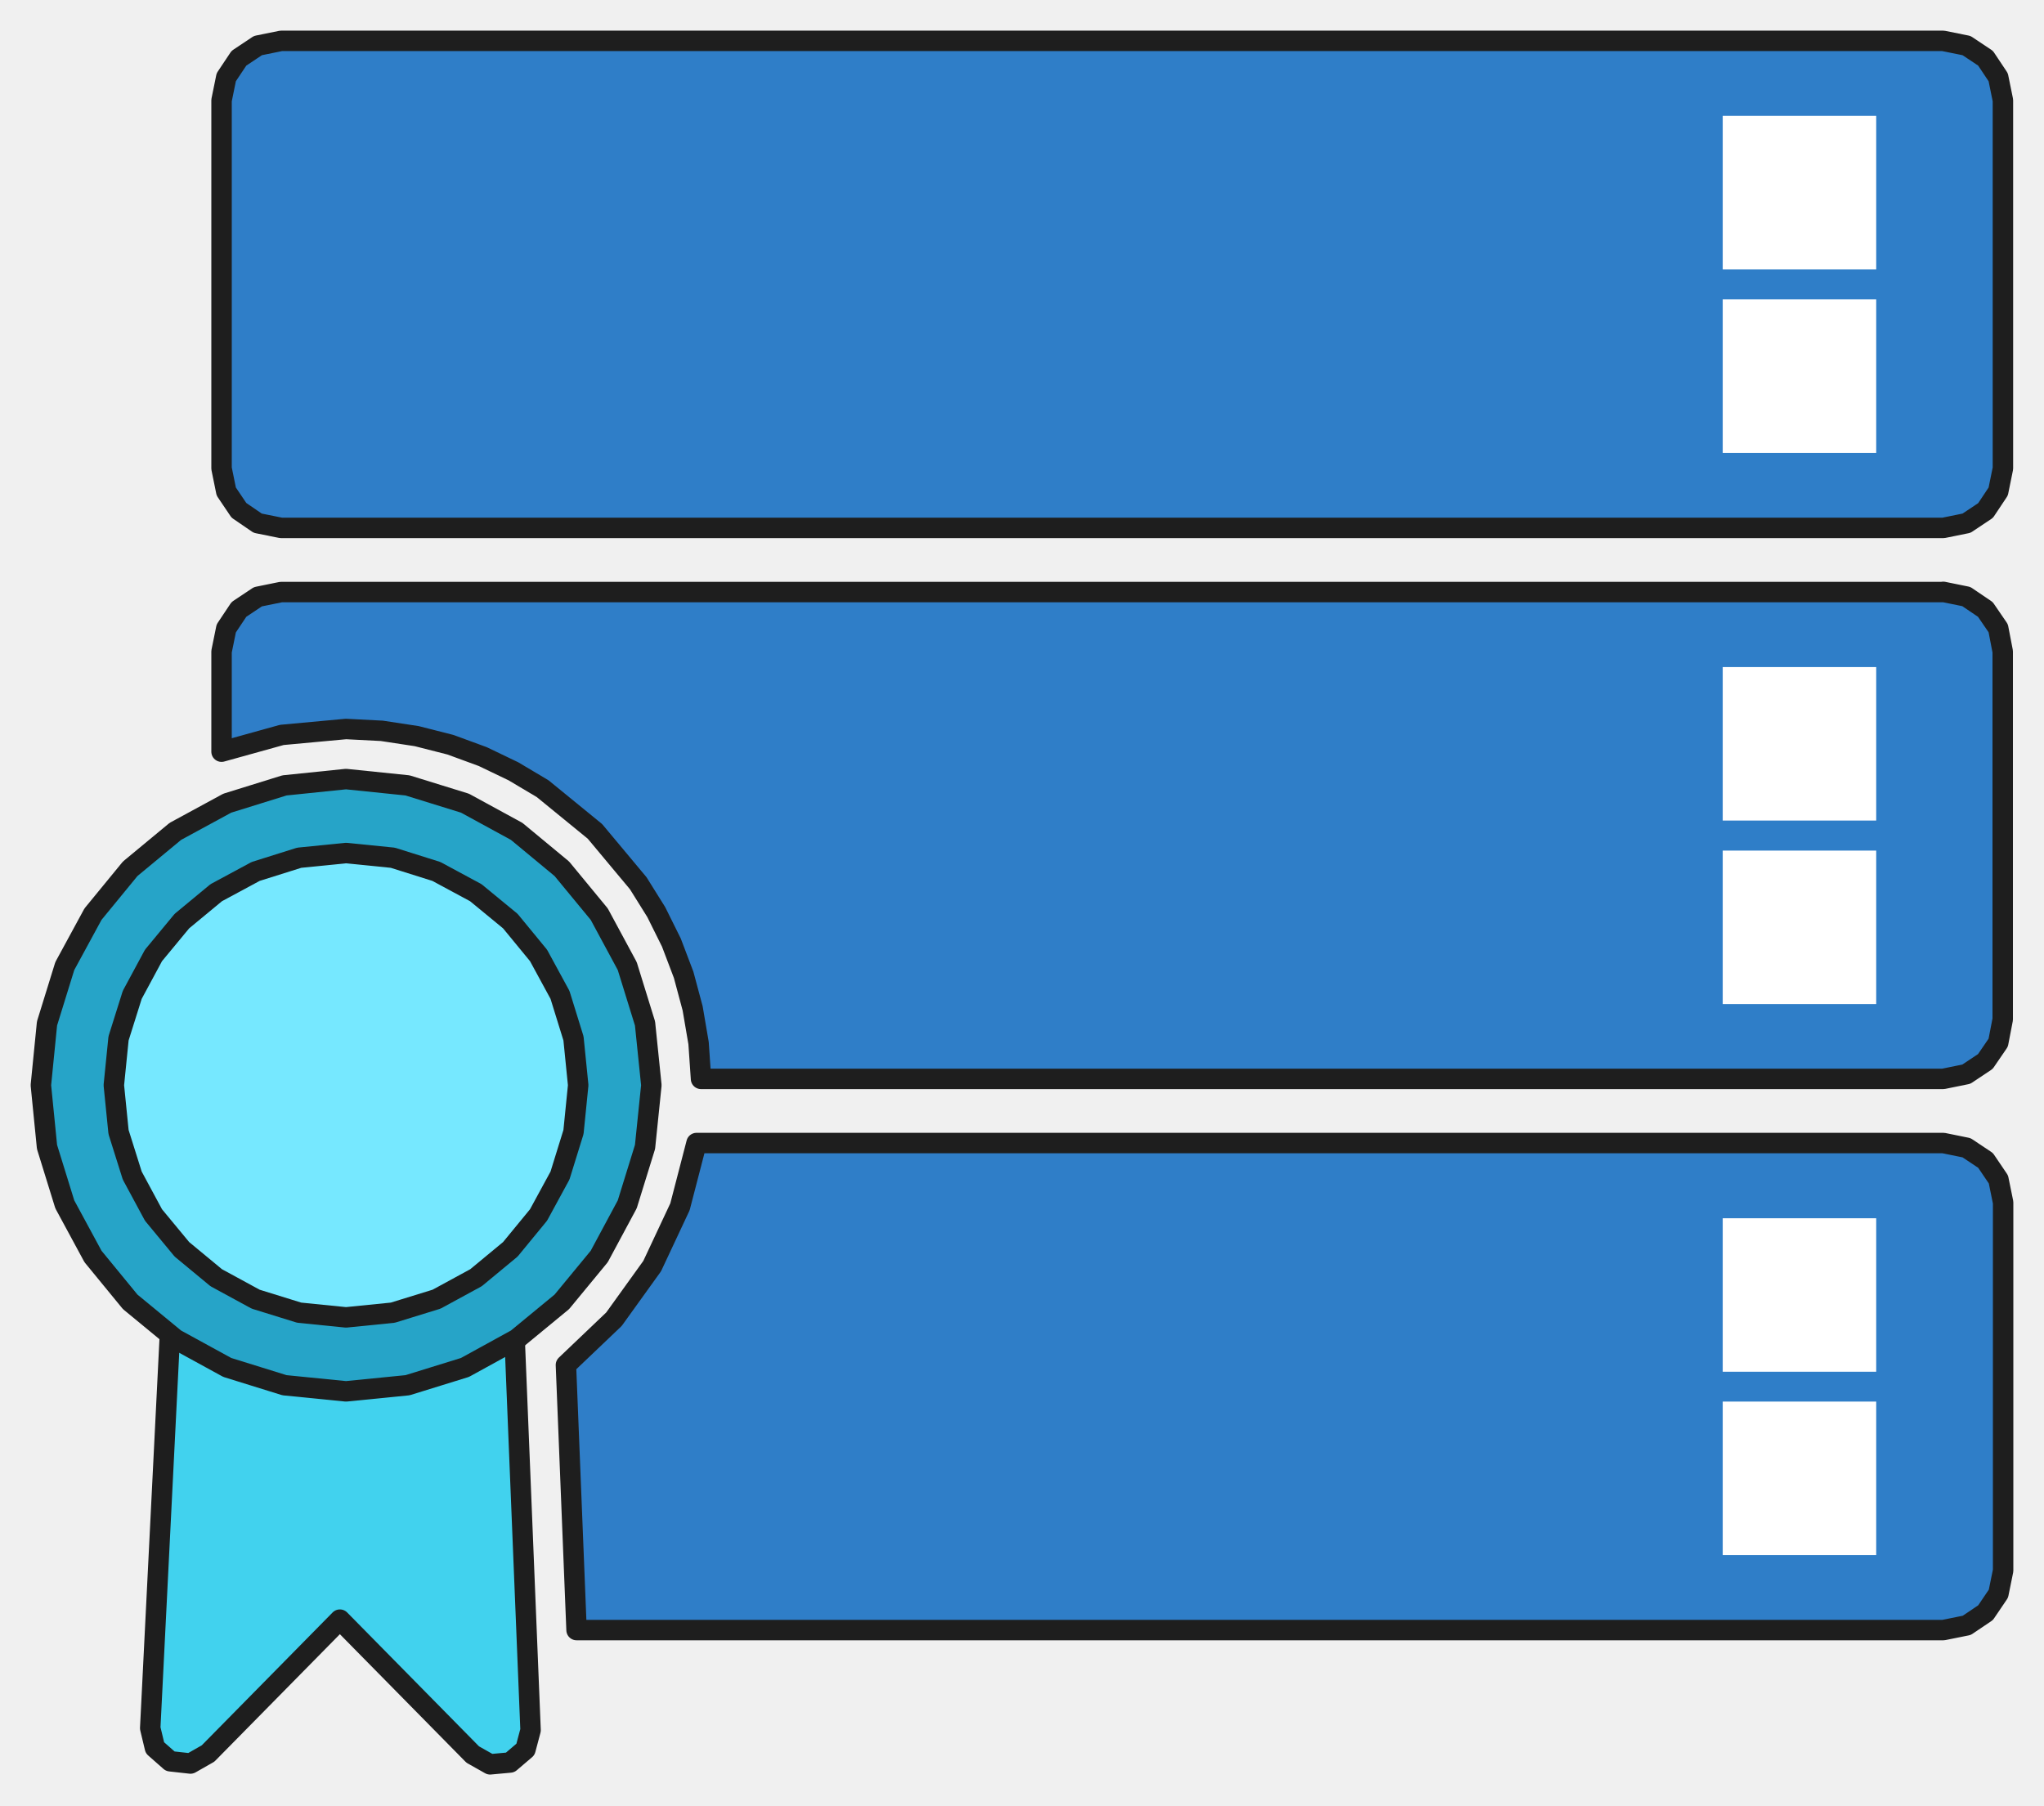
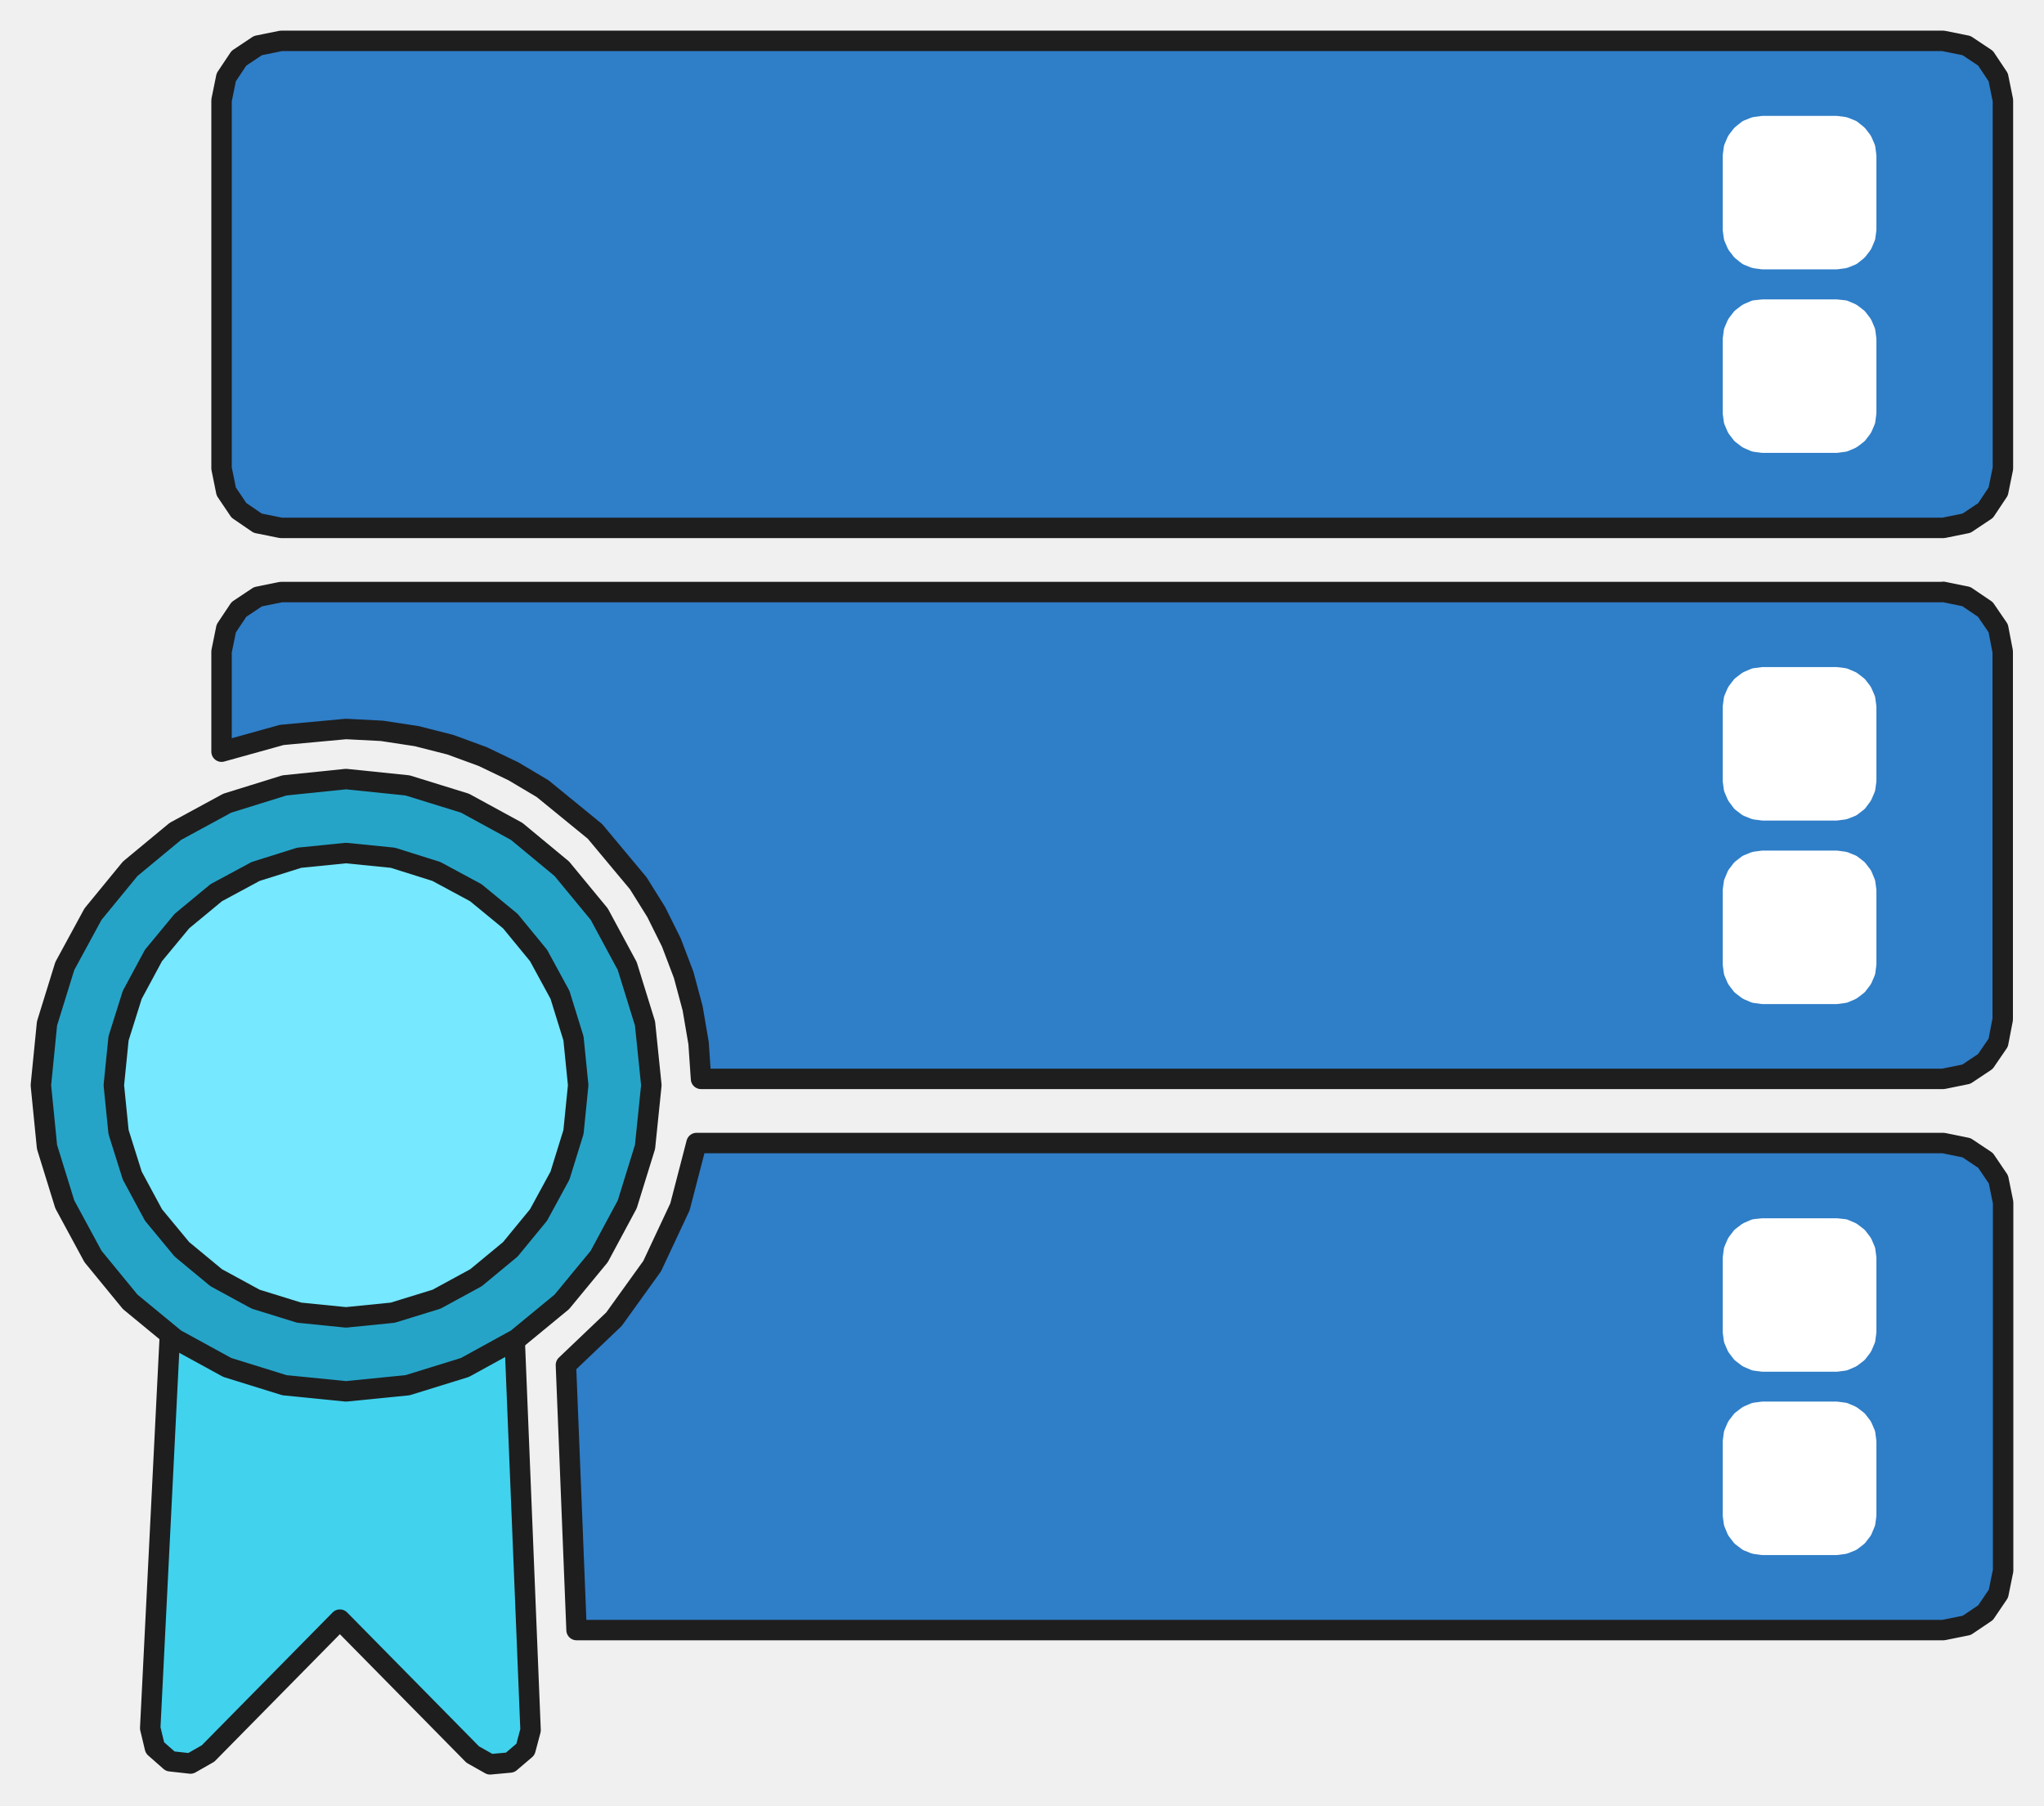
<svg xmlns="http://www.w3.org/2000/svg" viewBox="-2.00 3.82 100.01 88.33">
  <path d="M93.08,59.75 L32.08,59.75 L31.27,62.87 L29.91,65.77 L28.04,68.37 L25.69,70.61 L26.21,83.58 L93.09,83.58 L94.23,83.35 L95.15,82.73 L95.78,81.80 L96.01,80.67 L96.01,62.66 L96.01,62.66 L95.78,61.53 L95.15,60.60 L94.22,59.98 L93.09,59.75 L93.08,59.75 Z" fill="#2f7ec8" stroke="#1e1e1e" stroke-width="1" stroke-linejoin="round" />
  <path d="M93.08,5.82 L11.75,5.82 L10.62,6.05 L9.69,6.67 L9.07,7.60 L8.84,8.73 L8.84,26.74 L9.07,27.87 L9.69,28.79 L10.61,29.42 L11.75,29.65 L93.09,29.65 L94.22,29.42 L95.15,28.80 L95.77,27.87 L96.00,26.74 L96.00,8.73 L96.00,8.73 L95.77,7.60 L95.15,6.67 L94.22,6.05 L93.08,5.82 Z" fill="#2f7ec8" stroke="#1e1e1e" stroke-width="1" stroke-linejoin="round" />
  <path d="M93.08,32.79 L11.75,32.79 L10.62,33.02 L9.69,33.64 L9.07,34.57 L8.84,35.70 L8.84,40.60 L11.79,39.78 L14.93,39.49 L16.68,39.58 L18.39,39.84 L20.04,40.26 L21.62,40.84 L23.12,41.56 L24.55,42.41 L27.11,44.50 L29.23,47.04 L30.11,48.45 L30.85,49.94 L31.45,51.52 L31.89,53.16 L32.18,54.86 L32.30,56.61 L93.08,56.61 L94.21,56.38 L95.14,55.76 L95.77,54.84 L95.99,53.70 L95.99,35.70 L95.99,35.70 L95.77,34.56 L95.14,33.64 L94.21,33.01 L93.08,32.78 L93.08,32.79 Z" fill="#2f7ec8" stroke="#1e1e1e" stroke-width="1" stroke-linejoin="round" />
-   <rect x="82.79" y="63.93" width="6.51" height="6.51" fill="#ffffff" stroke="#ffffff" stroke-width="1" />
-   <rect x="82.79" y="72.90" width="6.51" height="6.51" fill="#ffffff" stroke="#ffffff" stroke-width="1" />
-   <rect x="82.79" y="36.96" width="6.51" height="6.51" fill="#ffffff" stroke="#ffffff" stroke-width="1" />
-   <rect x="82.79" y="45.94" width="6.51" height="6.51" fill="#ffffff" stroke="#ffffff" stroke-width="1" />
-   <rect x="82.79" y="9.99" width="6.51" height="6.51" fill="#ffffff" stroke="#ffffff" stroke-width="1" />
-   <rect x="82.79" y="18.97" width="6.51" height="6.51" fill="#ffffff" stroke="#ffffff" stroke-width="1" />
+   <path d="M87.85,63.93 L88.23,63.97 L88.58,64.12 L88.88,64.35 L89.11,64.65 L89.26,65.00 L89.31,65.38 L89.31,68.98 L89.26,69.36 L89.11,69.71 L88.88,70.01 L88.58,70.24 L88.23,70.39 L87.85,70.44 L84.25,70.44 L83.87,70.39 L83.52,70.24 L83.22,70.01 L82.99,69.71 L82.84,69.36 L82.79,68.98 L82.79,65.38 L82.84,65.00 L82.99,64.65 L83.22,64.35 L83.52,64.12 L83.87,63.97 L84.25,63.93 L87.85,63.93 Z" fill="#ffffff" stroke="#ffffff" stroke-width="1" stroke-linejoin="round" />
+   <path d="M87.85,72.90 L88.23,72.95 L88.58,73.10 L88.88,73.33 L89.11,73.63 L89.26,73.98 L89.31,74.36 L89.31,77.96 L89.26,78.33 L89.11,78.69 L88.88,78.99 L88.58,79.22 L88.23,79.36 L87.85,79.41 L84.25,79.41 L83.87,79.36 L83.52,79.22 L83.22,78.99 L82.99,78.69 L82.84,78.33 L82.79,77.96 L82.79,74.36 L82.84,73.98 L82.99,73.63 L83.22,73.33 L83.52,73.10 L83.87,72.95 L84.25,72.90 L87.85,72.90 Z" fill="#ffffff" stroke="#ffffff" stroke-width="1" stroke-linejoin="round" />
+   <path d="M87.85,36.96 L88.23,37.01 L88.58,37.16 L88.88,37.39 L89.11,37.69 L89.26,38.04 L89.31,38.42 L89.31,42.02 L89.26,42.39 L89.11,42.74 L88.88,43.05 L88.58,43.28 L88.23,43.42 L87.85,43.47 L84.25,43.47 L83.87,43.42 L83.52,43.28 L83.22,43.05 L82.99,42.74 L82.84,42.39 L82.79,42.02 L82.79,38.42 L82.84,38.04 L82.99,37.69 L83.22,37.39 L83.52,37.16 L83.87,37.01 L84.25,36.96 L87.85,36.96 Z" fill="#ffffff" stroke="#ffffff" stroke-width="1" stroke-linejoin="round" />
+   <path d="M87.85,45.94 L88.23,45.99 L88.58,46.13 L88.88,46.36 L89.11,46.66 L89.26,47.02 L89.31,47.39 L89.31,50.99 L89.26,51.37 L89.11,51.72 L88.88,52.02 L88.58,52.25 L88.23,52.40 L87.85,52.45 L84.25,52.45 L83.87,52.40 L83.52,52.25 L83.22,52.02 L82.99,51.72 L82.84,51.37 L82.79,50.99 L82.79,47.39 L82.84,47.02 L82.99,46.66 L83.22,46.36 L83.52,46.13 L83.87,45.99 L84.25,45.94 L87.85,45.94 Z" fill="#ffffff" stroke="#ffffff" stroke-width="1" stroke-linejoin="round" />
+   <path d="M87.85,9.99 L88.23,10.04 L88.58,10.18 L88.88,10.42 L89.11,10.72 L89.26,11.07 L89.31,11.45 L89.31,15.05 L89.26,15.42 L89.11,15.77 L88.88,16.07 L88.58,16.31 L88.23,16.45 L87.85,16.50 L84.25,16.50 L83.87,16.45 L83.52,16.31 L83.22,16.07 L82.99,15.77 L82.84,15.42 L82.79,15.05 L82.79,11.45 L82.84,11.07 L82.99,10.72 L83.22,10.42 L83.52,10.18 L83.87,10.04 L84.25,9.99 L87.85,9.99 Z" fill="#ffffff" stroke="#ffffff" stroke-width="1" stroke-linejoin="round" />
+   <path d="M87.85,18.97 L88.23,19.01 L88.58,19.16 L88.88,19.39 L89.11,19.69 L89.26,20.04 L89.31,20.42 L89.31,24.02 L89.26,24.40 L89.11,24.75 L88.88,25.05 L88.58,25.28 L88.23,25.43 L87.85,25.48 L84.25,25.48 L83.87,25.43 L83.52,25.28 L83.22,25.05 L82.99,24.75 L82.84,24.40 L82.79,24.02 L82.79,20.42 L82.84,20.04 L82.99,19.69 L83.22,19.39 L83.52,19.16 L83.87,19.01 L84.25,18.97 L87.85,18.97 Z" fill="#ffffff" stroke="#ffffff" stroke-width="1" stroke-linejoin="round" />
  <path d="M23.12,67.59 L21.28,68.96 L19.24,69.97 L17.04,70.58 L14.76,70.79 L12.47,70.58 L10.28,69.97 L8.24,68.96 L6.39,67.59 L5.35,88.38 L5.58,89.34 L6.33,90.00 L7.32,90.11 L8.18,89.62 L14.63,83.07 L21.13,89.67 L21.98,90.15 L22.96,90.06 L23.71,89.42 L23.96,88.48 L23.11,67.59 L23.12,67.59 Z" fill="#41d2ee" stroke="#1e1e1e" stroke-width="1" stroke-linejoin="round" />
  <path d="M14.93,71.90 L17.94,71.60 L20.75,70.73 L23.28,69.34 L25.49,67.52 L27.32,65.30 L28.69,62.75 L29.56,59.94 L29.87,56.92 L29.56,53.90 L28.69,51.09 L27.32,48.55 L25.49,46.33 L23.28,44.50 L20.75,43.12 L17.94,42.25 L14.93,41.94 L11.92,42.25 L9.12,43.12 L6.58,44.50 L4.37,46.33 L2.55,48.55 L1.17,51.09 L0.30,53.90 L0.00,56.92 L0.30,59.94 L1.17,62.75 L2.55,65.30 L4.37,67.52 L6.58,69.34 L9.12,70.73 L11.92,71.60 L14.93,71.90 Z" fill="#26a4c8" stroke="#1e1e1e" stroke-width="1" stroke-linejoin="round" />
  <path d="M14.93,68.28 L17.22,68.05 L19.36,67.39 L21.29,66.34 L22.97,64.95 L24.35,63.27 L25.40,61.34 L26.06,59.21 L26.29,56.92 L26.06,54.63 L25.40,52.50 L24.35,50.57 L22.97,48.89 L21.28,47.50 L19.35,46.46 L17.22,45.79 L14.93,45.56 L12.64,45.79 L10.51,46.46 L8.58,47.50 L6.90,48.89 L5.51,50.57 L4.47,52.50 L3.80,54.63 L3.57,56.92 L3.80,59.21 L4.47,61.34 L5.51,63.27 L6.90,64.95 L8.58,66.34 L10.51,67.39 L12.64,68.05 L14.93,68.28 Z" fill="#76e8ff" stroke="#1e1e1e" stroke-width="1" stroke-linejoin="round" />
</svg>
